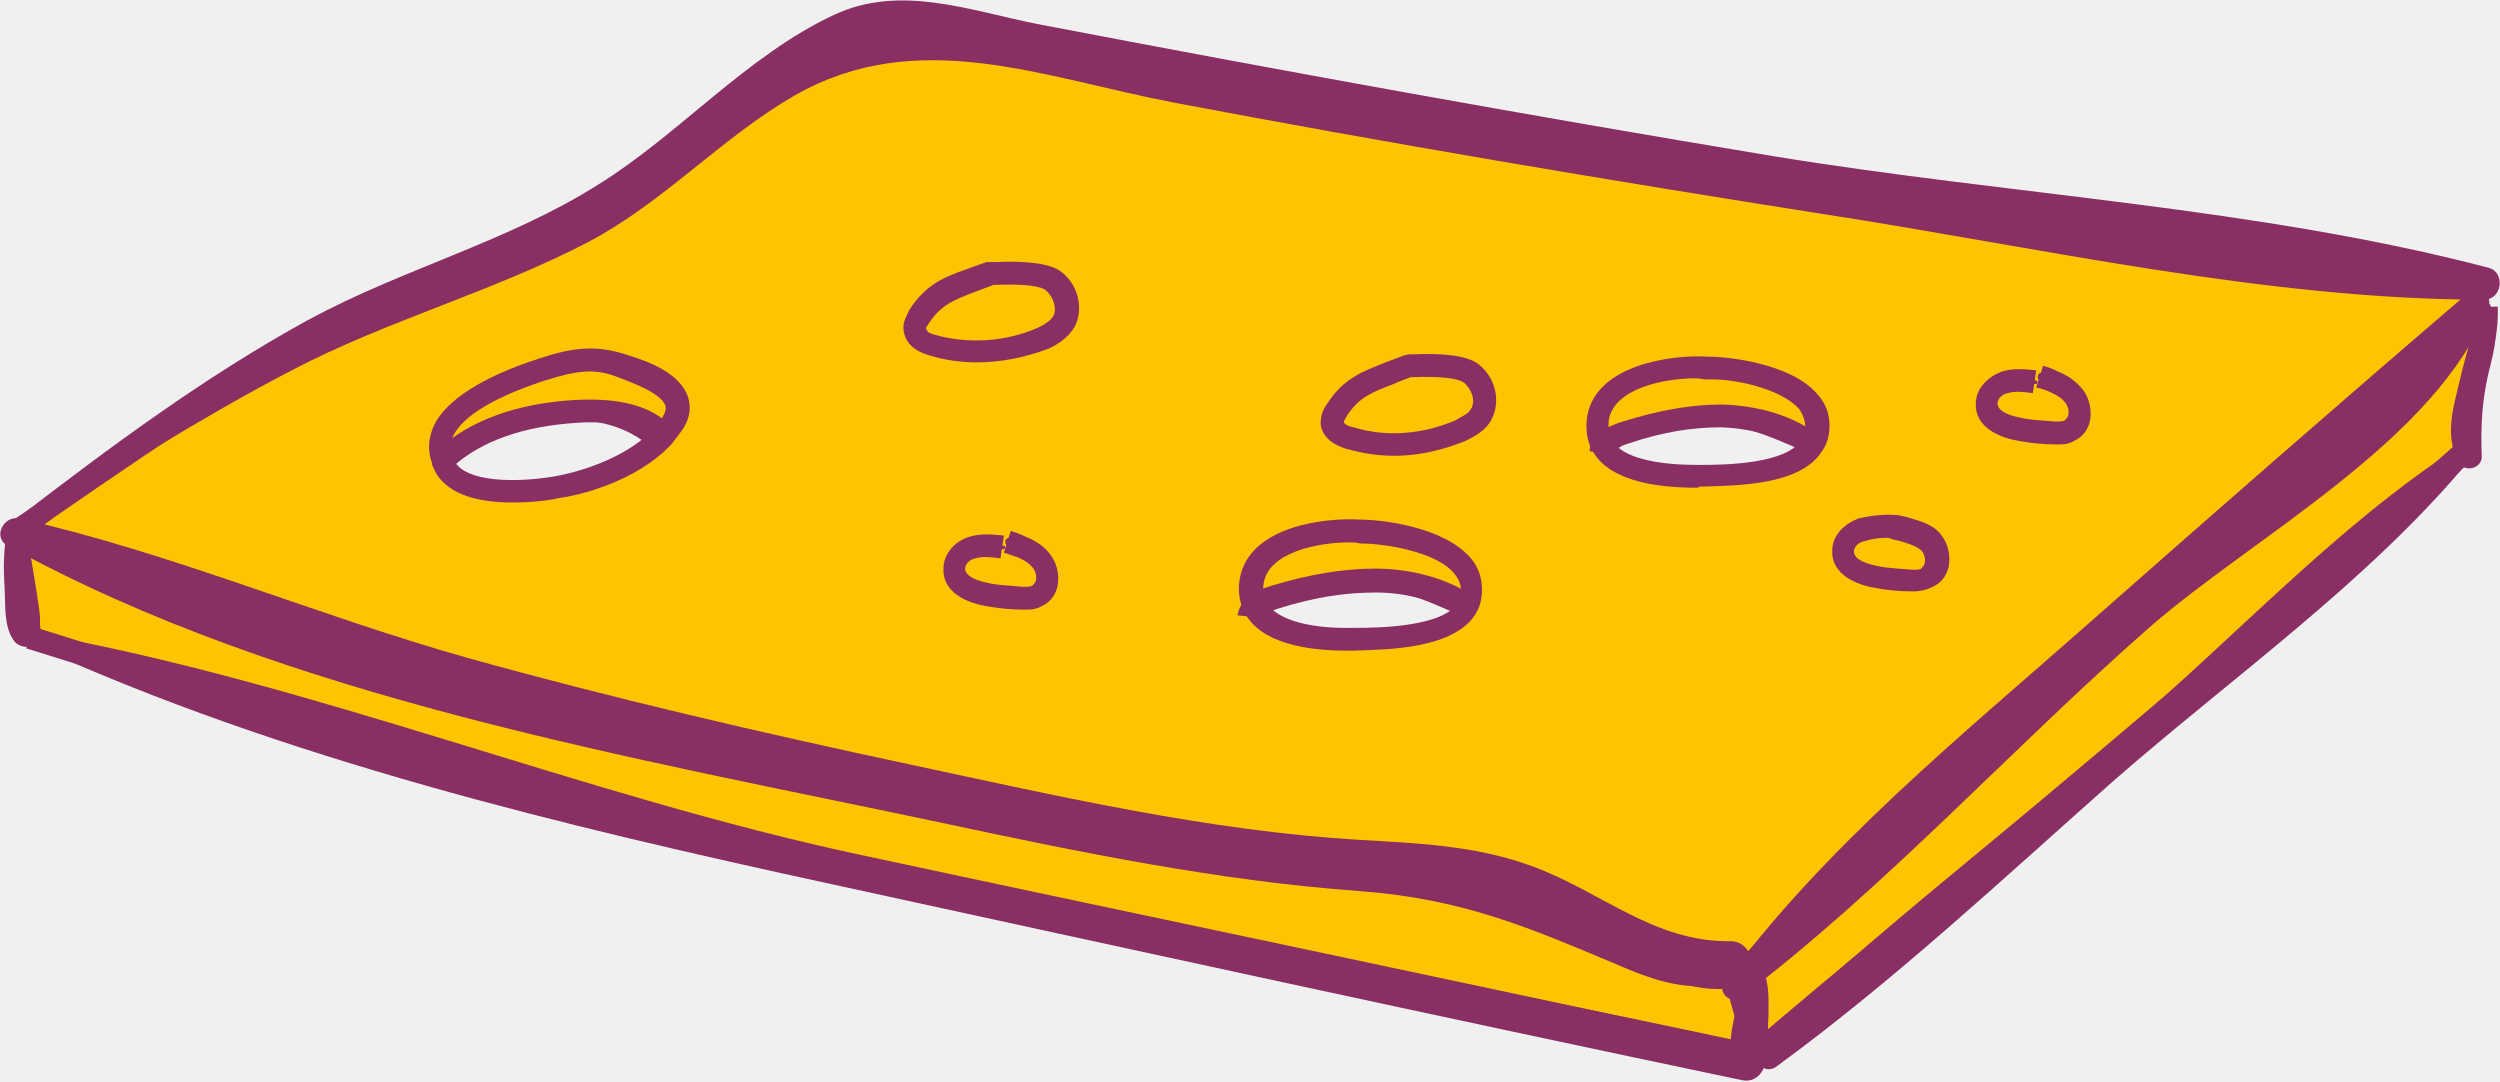
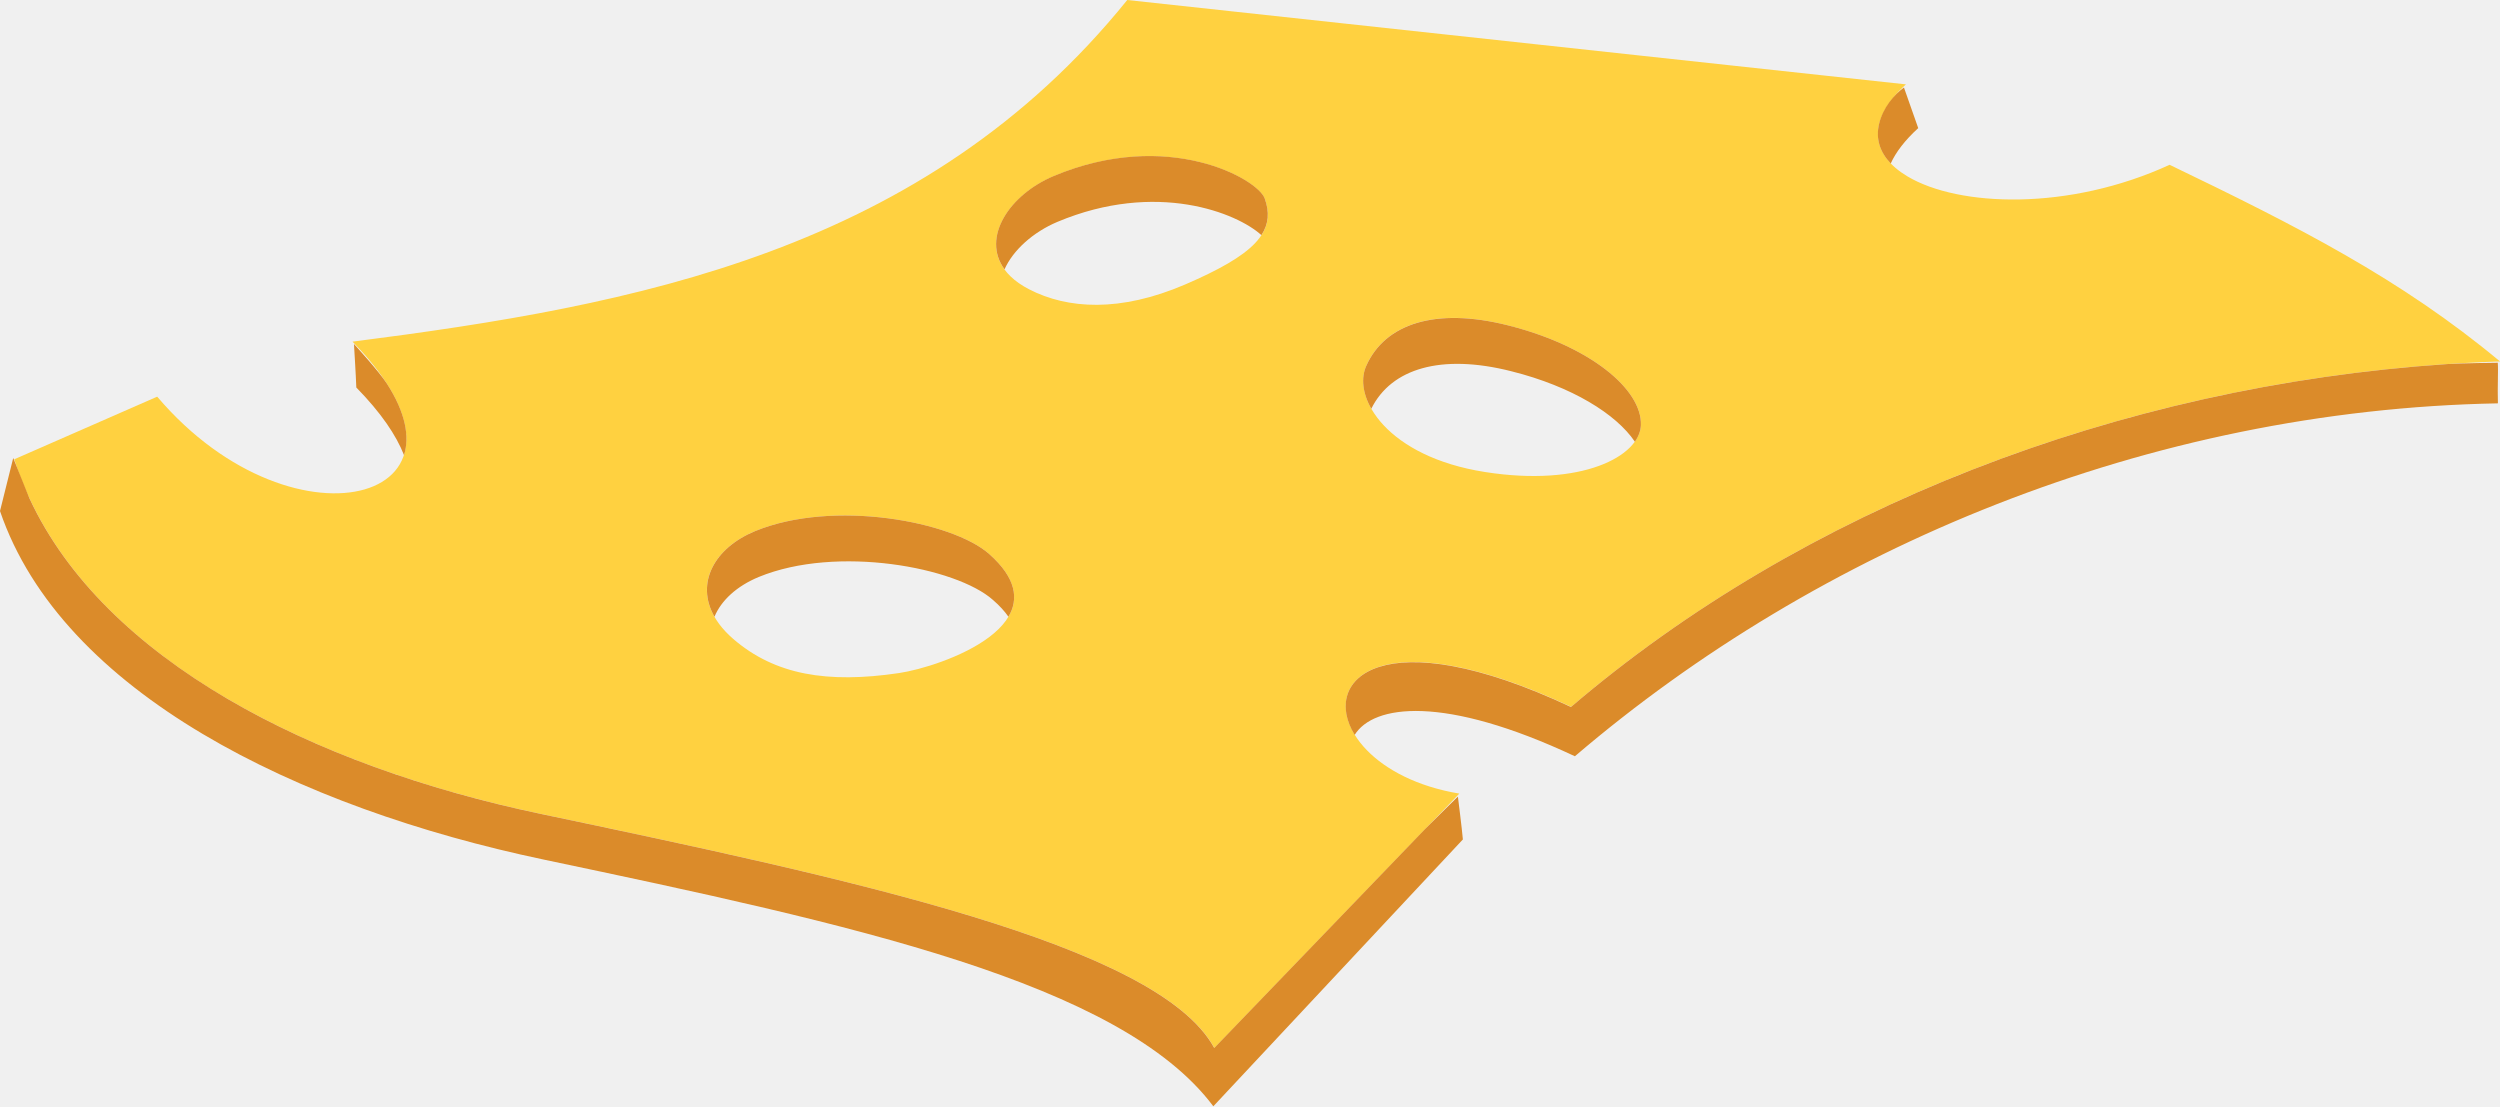
- <svg xmlns="http://www.w3.org/2000/svg" version="1.1" id="Layer_1" x="0px" y="0px" viewBox="0 0 219.4 94.9" style="enable-background:new 0 0 219.4 94.9;" xml:space="preserve">
+ <svg xmlns="http://www.w3.org/2000/svg" version="1.1" id="_x2018_ëîé_x5F_1" x="0px" y="0px" viewBox="0 0 1908.4 844.5" style="enable-background:new 0 0 1908.4 844.5;" xml:space="preserve">
  <style type="text/css">
- 	.st0{fill:#97DD24;}
- 	.st1{fill:#E05C46;}
- 	.st2{fill:#FAB239;}
- 	.st3{fill:#8BC53F;}
- 	.st4{fill:#CCEF89;}
- 	.st5{fill:#FECF83;}
- 	.st6{fill:#FE6600;}
- 	.st7{fill:#892F64;}
- 	.st8{fill:#FFFFFF;}
- 	.st9{fill:#E04B2C;}
- 	.st10{fill:#6E2F8C;}
- 	.st11{fill:#FDC400;}
- 	.st12{fill:#E5FCBB;}
- 	.st13{fill:#FFEFDC;}
- 	.st14{fill:#F48371;}
- 	.st15{fill:#FF9300;}
- 	.st16{fill:#FFAD4A;}
- 	.st17{fill:#F7D5EE;}
- 	.st18{fill:#AF6D9B;}
- 	.st19{fill:#E2AA59;}
+ 	.st0{fill-rule:evenodd;clip-rule:evenodd;fill:#DB8B2A;}
+ 	.st1{fill-rule:evenodd;clip-rule:evenodd;fill:#E3E82D;}
+ 	.st2{fill-rule:evenodd;clip-rule:evenodd;fill:#F3C6EF;}
+ 	.st3{fill-rule:evenodd;clip-rule:evenodd;fill:#FDE7FC;}
+ 	.st4{fill-rule:evenodd;clip-rule:evenodd;fill:#A55669;}
+ 	.st5{fill-rule:evenodd;clip-rule:evenodd;fill:#8E3A4F;}
+ 	.st6{fill-rule:evenodd;clip-rule:evenodd;fill:#57271B;}
+ 	.st7{fill-rule:evenodd;clip-rule:evenodd;fill:#7F3C22;}
+ 	.st8{fill-rule:evenodd;clip-rule:evenodd;fill:#FFD140;}
+ 	.st9{fill-rule:evenodd;clip-rule:evenodd;fill:#DB150C;}
+ 	.st10{fill-rule:evenodd;clip-rule:evenodd;fill:#EF442A;}
+ 	.st11{fill-rule:evenodd;clip-rule:evenodd;fill:#B02018;}
+ 	.st12{fill-rule:evenodd;clip-rule:evenodd;fill:#646614;}
+ 	.st13{fill-rule:evenodd;clip-rule:evenodd;fill:#FFFFFF;}
+ 	.st14{fill:#FFFFFF;}
</style>
  <g>
-     <g>
-       <g>
-         <g>
-           <g>
-             <path class="st11" d="M218.2,26.9c0.2,4.3-2.8,8.6-1.6,12.8l-0.5,0.2c-20.1,17.8-41.6,35.6-62.2,52.9c0.2-2.3-1.5-4.8-1.3-7.1       c16.5-16.8,33.4-31.5,51.8-46.2c4.7-3.8,9.6-7.7,12.8-12.8L218.2,26.9z" />
-           </g>
-           <g>
-             <path class="st11" d="M140.7,39.2c1.5,2.3,6.1,2.5,8.4,2.5c2.4,0,8.3,0,9.9-2.7c0.2-0.3,0.4-0.7,0.4-1.1       c0.7-4.4-6.8-5.7-9.7-5.7c-3-0.3-8.9,0.6-9.6,4.4C140.1,37.7,140.3,38.6,140.7,39.2z M180.4,33.5l-1.8,0       c-0.9-0.1-1.7-0.2-2.6,0c-0.8,0.2-1.6,1-1.6,1.8c0,1.4,1.6,2.1,3,2.3c1,0.2,2,0.3,3.1,0.3c0.4,0,0.9,0,1.3-0.2       c1.1-0.5,1.1-2.1,0.4-3C181.7,34.2,181.1,33.8,180.4,33.5z M89.8,48L88,48c-0.9-0.1-1.7-0.2-2.6,0c-0.8,0.2-1.6,1-1.6,1.8       c0,1.4,1.6,2.1,3,2.3c1,0.2,2,0.3,3.1,0.3c0.4,0,0.9,0,1.3-0.2c1.1-0.5,1.1-2.1,0.4-3C91.1,48.7,90.5,48.3,89.8,48z        M110.1,53.2c1.3,2.6,6.1,2.9,8.6,2.9c2.5,0,8.6,0,10.1-2.9c0.2-0.3,0.3-0.5,0.3-0.9c0.7-4.4-6.8-5.8-9.7-5.7       c-3-0.3-8.9,0.6-9.6,4.3C109.7,51.9,109.8,52.6,110.1,53.2z M217.5,24.8l-0.2,1.7c-3.2,5.1-8.1,9-12.8,12.8       c-18.3,14.7-35.3,29.4-51.8,46.2c-5.8,1.4-11.8-4.4-17.3-6.8c-6-2.7-12.9-2.5-19.4-3c-7.9-0.6-15.7-2.2-23.4-3.8       c-12.6-2.6-25.2-5.2-37.7-8.3C36.6,59.1,18.9,53.2,1.4,46.5C12.7,38.8,24.3,30.4,37,25.2c4.6-1.9,9.3-3.4,13.6-5.7       C59,15,65.6,7.7,73.9,3.2c0.9-0.5,1.9-1,2.9-1.2c1.3-0.2,2.7,0,4,0.3C126.1,11.5,171.7,19,217.5,24.8z M169.1,50.7       c1.1-0.5,1.1-2.1,0.4-3c-0.7-0.9-2.2-1.1-3.3-1.5c-0.9-0.1-2,0-2.9,0.3c-0.8,0.2-1.6,1-1.6,1.8c0,1.4,1.6,2.1,3,2.3       c1,0.2,2,0.3,3.1,0.3C168.2,50.9,168.7,50.9,169.1,50.7z M129.9,36.3c0.7-1.1,0.2-2.7-0.8-3.5c-1-0.8-4.2-0.7-5.5-0.7       c-2.7,1.2-4.7,1.4-6.3,3.8c-0.2,0.4-0.4,0.8-0.4,1.2c0.1,0.7,0.9,1.2,1.6,1.4c3.1,0.9,6.6,0.7,9.6-0.6       C128.8,37.4,129.5,37,129.9,36.3z M93.3,28.2c0.7-1.1,0.2-2.7-0.8-3.5c-1-0.8-4.2-0.7-5.5-0.7c-2.7,1.2-4.7,1.3-6.3,3.8       c-0.2,0.4-0.5,0.7-0.4,1.2c0.1,0.7,0.9,1.1,1.6,1.4c3.1,0.9,6.6,0.7,9.6-0.7C92.2,29.3,92.9,28.9,93.3,28.2z M58.8,37.5       c2.3-3.1-1.6-4.5-3.9-5.3c-2.7-0.9-4.7-0.6-7.4,0.3c-2.9,0.9-10.2,3.6-8.7,7.8c0.1,0.2,0.2,0.4,0.3,0.6       c1.5,2.8,7.3,2.3,9.9,1.8c3.1-0.6,7-2.1,9.3-4.5C58.4,38,58.6,37.7,58.8,37.5z" />
-           </g>
-           <g>
-             <path class="st11" d="M182.2,34.8c0.7,0.9,0.6,2.5-0.4,3c-0.4,0.2-0.9,0.2-1.3,0.2c-1,0-2-0.1-3.1-0.3c-1.4-0.2-3-0.9-3-2.3       c0-0.9,0.8-1.6,1.6-1.8c0.8-0.2,1.7-0.1,2.6,0l1.8,0C181.1,33.8,181.7,34.2,182.2,34.8z" />
-           </g>
-           <g>
-             <path class="st11" d="M169.5,47.7c0.7,0.9,0.6,2.5-0.4,3c-0.4,0.2-0.9,0.2-1.3,0.2c-1,0-2-0.1-3.1-0.3c-1.4-0.2-3-0.9-3-2.3       c0-0.9,0.8-1.6,1.6-1.8c0.8-0.2,2-0.4,2.9-0.3C167.3,46.6,168.8,46.7,169.5,47.7z" />
-           </g>
-           <g>
-             <path class="st11" d="M149.8,32.3c2.9,0,10.4,1.3,9.7,5.7c-0.1,0.4-0.2,0.8-0.4,1.1l-0.1,0c-2.2-1.7-5.1-2.4-7.9-2.5       c-2.9-0.1-5.7,0.5-8.4,1.4c-0.8,0.2-1.6,0.6-2,1.2c-0.5-0.7-0.7-1.5-0.5-2.6C140.9,32.9,146.8,32,149.8,32.3z" />
-           </g>
-           <g>
-             <path class="st11" d="M152.7,85.6c-0.2,2.3,1.5,4.8,1.3,7.1c-26.1-5.6-52.9-10.6-78.9-16.2c-6.6-1.4-13.2-2.8-19.8-4.5       c-9.7-2.5-19.2-5.5-28.7-8.5c-7.8-2.5-16.1-5.2-23.9-7.6c-0.3-2.9-0.9-6.4-1.2-9.3c17.5,6.7,35.2,12.6,53.4,17.1       c12.5,3.1,25.1,5.7,37.7,8.3c7.7,1.6,15.5,3.2,23.4,3.8c6.6,0.5,13.4,0.3,19.4,3C140.8,81.2,146.8,87,152.7,85.6z" />
-           </g>
-           <g>
-             <path class="st11" d="M129.1,32.8c1,0.9,1.5,2.4,0.8,3.5c-0.4,0.7-1.1,1.1-1.9,1.5c-3,1.3-6.4,1.6-9.6,0.6       c-0.7-0.2-1.5-0.6-1.6-1.4c0-0.4,0.2-0.8,0.4-1.2c1.6-2.5,3.5-2.7,6.3-3.8C124.9,32.1,128.1,31.9,129.1,32.8z" />
-           </g>
-           <g>
-             <path class="st11" d="M119.4,46.6c2.9,0,10.4,1.3,9.7,5.7c-0.1,0.3-0.2,0.6-0.3,0.9c-2.3-1.5-5.2-2.2-8.1-2.3       c-3-0.1-6,0.5-8.8,1.4c-0.6,0.2-1.3,0.5-1.8,0.9c-0.3-0.6-0.4-1.4-0.3-2.3C110.5,47.3,116.4,46.4,119.4,46.6z" />
-           </g>
-           <g>
-             <path class="st11" d="M92.5,24.7c1,0.8,1.5,2.4,0.8,3.5c-0.4,0.7-1.1,1.1-1.9,1.5c-3,1.3-6.4,1.6-9.6,0.7       c-0.7-0.2-1.5-0.6-1.6-1.4c0-0.4,0.2-0.8,0.4-1.2c1.6-2.5,3.5-2.7,6.3-3.8C88.3,23.9,91.5,23.8,92.5,24.7z" />
-           </g>
-           <g>
-             <path class="st11" d="M91.6,49.3c0.7,0.9,0.6,2.5-0.4,3c-0.4,0.2-0.9,0.2-1.3,0.2c-1,0-2-0.1-3.1-0.3c-1.4-0.2-3-0.9-3-2.3       c0-0.9,0.8-1.6,1.6-1.8c0.8-0.2,1.7-0.1,2.6,0l1.8,0C90.5,48.3,91.1,48.7,91.6,49.3z" />
-           </g>
-           <g>
-             <path class="st11" d="M54.9,32.2c2.3,0.8,6.2,2.3,3.9,5.3c-0.2,0.2-0.4,0.5-0.6,0.7l-0.1-0.1c-1.9-1.9-4.9-2.1-7.6-2       c-4.1,0.3-8.3,1.3-11.4,4.1l-0.4,0.1c-1.5-4.2,5.8-6.9,8.7-7.8C50.2,31.6,52.2,31.2,54.9,32.2z" />
-           </g>
-         </g>
-         <g>
-           <g>
-             <path class="st7" d="M2,47.4l-1.1-1.6l3-2c10.4-7.2,21.2-14.6,32.8-19.4c1.3-0.5,2.7-1.1,4-1.6c3.2-1.2,6.5-2.5,9.5-4.1       c4.1-2.2,7.9-5.2,11.6-8.1c3.7-2.9,7.5-5.9,11.7-8.2c1-0.5,2.1-1.1,3.2-1.3c1.5-0.3,3.1,0.1,4.3,0.3       c45,9.1,90.9,16.6,136.6,22.4l0.5,0.1l-0.3,2l-0.4-0.1C171.6,20,125.6,12.4,80.6,3.3C79.5,3.1,78.2,2.9,77,3       c-0.9,0.2-1.8,0.6-2.6,1.1c-4.1,2.2-7.8,5.1-11.4,8c-3.7,2.9-7.6,6-11.9,8.3c-3.1,1.7-6.5,3-9.8,4.2c-1.3,0.5-2.7,1-4,1.5       C25.9,30.8,15.2,38.2,4.9,45.3L2,47.4z" />
-           </g>
-           <g>
-             <path class="st7" d="M150.8,86.8c-3.7,0-7.4-2.2-10.9-4.4c-1.7-1.1-3.4-2-4.9-2.7c-4.7-2.1-10.1-2.4-15.3-2.7       c-1.3-0.1-2.5-0.1-3.8-0.2c-8-0.6-15.9-2.2-23.5-3.8c-12.4-2.5-25.1-5.2-37.8-8.3C37.7,60.4,20.2,54.8,1,47.5l0.7-1.9       C20.8,52.9,38.3,58.5,55,62.7c12.6,3.2,25.3,5.8,37.7,8.3c7.6,1.6,15.4,3.2,23.3,3.7c1.3,0.1,2.5,0.2,3.8,0.2       c5.4,0.3,11,0.6,16,2.8c1.7,0.8,3.5,1.8,5.2,2.9c3.8,2.3,7.8,4.8,11.5,3.9l0.5,1.9C152.2,86.7,151.5,86.8,150.8,86.8z" />
-           </g>
-           <g>
-             <path class="st7" d="M1.6,56c-0.1-1.4-0.4-3-0.6-4.6c-0.2-1.6-0.5-3.2-0.6-4.7l2-0.2c0.1,1.4,0.4,3,0.6,4.6       c0.2,1.6,0.5,3.2,0.6,4.7L1.6,56z" />
-           </g>
-           <g>
-             <path class="st7" d="M153.4,86.3l-1.4-1.4c14.9-15.2,30.9-29.5,51.8-46.3l0.6-0.5c4.4-3.6,9-7.3,12-12l1.7,1.1       c-3.2,5-7.9,8.8-12.4,12.5l-0.6,0.5C184.1,56.9,168.2,71.1,153.4,86.3z" />
-           </g>
-           <g>
-             <path class="st7" d="M153.7,93.7c-13-2.8-26.5-5.5-39.5-8.1c-13-2.6-26.4-5.3-39.5-8.1l-1-0.2C67.6,75.9,61.2,74.5,55,73       c-9.3-2.4-18.5-5.3-28.7-8.5c-3.9-1.2-7.9-2.5-12-3.8c-4-1.3-8.1-2.6-12-3.8l0.6-1.9c3.9,1.2,7.9,2.5,12,3.8       c4,1.3,8.1,2.6,12,3.8C37,65.8,46.2,68.6,55.5,71c6.2,1.6,12.6,3,18.7,4.3l1,0.2c13,2.8,26.5,5.5,39.5,8.1       c13,2.6,26.4,5.3,39.5,8.1L153.7,93.7z" />
-           </g>
-           <g>
-             <path class="st7" d="M154.9,92.8l-2-0.2c0.1-0.9-0.2-2-0.6-3.2c-0.4-1.3-0.8-2.6-0.7-3.9l2,0.2c-0.1,0.9,0.2,2,0.6,3.2       C154.6,90.1,155,91.4,154.9,92.8z" />
-           </g>
-           <g>
-             <path class="st7" d="M154.6,93.4l-1.3-1.5c4.1-3.5,8.3-7,12.5-10.5c16.5-13.8,33.6-28.1,49.6-42.3l1.3,1.5       c-16,14.3-33.1,28.6-49.7,42.4C162.9,86.5,158.7,90,154.6,93.4z" />
-           </g>
-           <g>
-             <path class="st7" d="M215.7,40.4l-0.1-0.4c-0.7-2.6,0-5.1,0.7-7.6c0.5-1.9,1-3.6,0.9-5.4l2-0.1c0.1,2.1-0.4,4.1-1,6       c-0.6,2.3-1.2,4.5-0.7,6.5L215.7,40.4z" />
-           </g>
-           <g>
-             <path class="st7" d="M45,44.1c-2.6,0-5.6-0.5-6.8-2.7c-0.1-0.3-0.3-0.5-0.3-0.8c-0.4-1.1-0.3-2.2,0.2-3.3       c1.1-2.2,4.2-4.2,9.1-5.8c3-1,5.1-1.3,8-0.3c1.6,0.5,4.5,1.5,5.2,3.7c0.3,1,0.1,2.1-0.8,3.2c-0.2,0.3-0.4,0.5-0.6,0.8l0,0       c-3.1,3.4-8.3,4.6-9.9,4.8C48.3,43.9,46.7,44.1,45,44.1z M51.8,32.6c-1.2,0-2.4,0.3-4,0.8c-5.5,1.8-7.4,3.6-8,4.8       c-0.3,0.6-0.3,1.2-0.1,1.8c0.1,0.2,0.1,0.3,0.2,0.5c1,1.8,5.3,1.9,8.8,1.3c2.8-0.5,6.6-1.9,8.7-4.2c0.2-0.2,0.3-0.4,0.5-0.6       c0.4-0.6,0.6-1,0.5-1.4c-0.4-1.1-2.9-2-3.9-2.4C53.5,32.8,52.7,32.6,51.8,32.6z" />
-           </g>
-           <g>
-             <path class="st7" d="M39.8,40.9l-1.3-1.5c2.8-2.5,6.8-4,12-4.3c3.9-0.2,6.6,0.5,8.4,2.3l-1.4,1.4c-1.3-1.3-3.6-1.9-6.8-1.7       C45.9,37.4,42.3,38.7,39.8,40.9z" />
-           </g>
-           <g>
-             <path class="st7" d="M85.7,31.8c-1.4,0-2.8-0.2-4.1-0.6c-1.8-0.5-2.2-1.5-2.3-2.2c-0.1-0.8,0.3-1.3,0.5-1.8       c1.5-2.3,3.1-2.9,5.1-3.6c0.5-0.2,1.1-0.4,1.7-0.6L87,23l0.3,0c2.3-0.1,4.8,0,5.9,0.9c1.5,1.2,1.9,3.3,1.1,4.8       c-0.6,1-1.6,1.6-2.3,1.9C89.9,31.4,87.8,31.8,85.7,31.8z M87.2,25c-0.5,0.2-1.1,0.4-1.6,0.6c-1.8,0.7-3,1.1-4.1,2.8       c-0.1,0.2-0.3,0.4-0.3,0.5c0,0.1,0.2,0.3,0.9,0.5c2.9,0.8,6.1,0.6,8.9-0.6c0.7-0.3,1.2-0.7,1.4-1c0.4-0.6,0.1-1.7-0.6-2.3       C91.4,25.1,89.9,24.9,87.2,25L87.2,25z" />
-           </g>
-           <g>
-             <path class="st7" d="M122.4,40c-1.4,0-2.8-0.2-4.2-0.6c-1.4-0.4-2.2-1.2-2.3-2.2c0-0.7,0.2-1.3,0.6-1.8       c1.4-2.2,3.1-2.8,5.1-3.6c0.5-0.2,1.1-0.4,1.6-0.6l0.4-0.1l0.3,0c2.3-0.1,4.8,0,5.9,0.9c1.5,1.2,1.9,3.3,1.1,4.8       c-0.5,1-1.5,1.5-2.3,1.9C126.6,39.5,124.5,40,122.4,40z M123.8,33.1c-0.5,0.2-1.1,0.4-1.5,0.6c-1.8,0.7-3,1.1-4.1,2.8       c-0.2,0.4-0.3,0.5-0.3,0.6c0,0,0.3,0.3,0.9,0.4c2.9,0.9,6.1,0.6,8.9-0.6c0.5-0.3,1.2-0.6,1.4-1c0.4-0.7,0.1-1.7-0.6-2.3       C128,33.2,126.5,33,123.8,33.1L123.8,33.1z" />
-           </g>
-           <g>
-             <path class="st7" d="M90.2,53.5c-0.1,0-0.3,0-0.4,0c-1,0-2.1-0.1-3.2-0.3c-2.4-0.4-3.9-1.6-3.8-3.3c0-1.2,0.9-2.4,2.3-2.8       c1-0.3,2-0.2,3-0.1l-0.3,2c-0.8-0.1-1.5-0.2-2.2,0c-0.5,0.1-0.9,0.5-0.9,0.9c0,0.7,1.1,1.1,2.2,1.3c1,0.2,2,0.2,2.9,0.3       c0.3,0,0.6,0,0.8-0.1c0.1-0.1,0.2-0.2,0.3-0.4c0.1-0.4,0-0.8-0.2-1.1c-0.3-0.4-0.7-0.7-1.4-1c-0.4-0.1-0.8-0.3-1.2-0.4l0.6-1.9       c0.4,0.1,0.9,0.3,1.3,0.5c1,0.4,1.7,0.9,2.2,1.6c0.6,0.8,0.8,1.9,0.6,2.8c-0.2,0.8-0.7,1.4-1.4,1.7       C91.1,53.4,90.6,53.5,90.2,53.5z" />
-           </g>
-           <g>
-             <path class="st7" d="M168,51.9c0,0-0.1,0-0.1,0c-1.2,0-2.3-0.1-3.3-0.3c-2.4-0.4-3.9-1.6-3.8-3.3c0-1.4,1.2-2.4,2.3-2.8       c0.8-0.2,2.2-0.4,3.3-0.3l0.2,0c0.2,0.1,0.5,0.1,0.8,0.2c1,0.3,2.3,0.6,3,1.6c0.6,0.8,0.8,1.8,0.6,2.8       c-0.2,0.8-0.7,1.4-1.4,1.7C169,51.8,168.4,51.9,168,51.9z M165.5,47.2c-0.6,0-1.3,0.1-1.9,0.3c-0.5,0.1-0.9,0.5-0.9,0.9       c0,0.7,1.1,1.1,2.2,1.3c1,0.2,2,0.2,2.9,0.3c0.4,0,0.7,0,0.8-0.1c0.1-0.1,0.2-0.2,0.3-0.4c0.1-0.4,0-0.8-0.2-1.1       c-0.3-0.4-1.2-0.7-1.9-0.9c-0.3-0.1-0.5-0.1-0.8-0.2C165.8,47.2,165.7,47.2,165.5,47.2z" />
-           </g>
-           <g>
-             <path class="st7" d="M180.8,39c-0.1,0-0.2,0-0.4,0c-1.1,0-2.1-0.1-3.2-0.3c-2.4-0.4-3.9-1.6-3.8-3.3c0-1.4,1.2-2.4,2.3-2.8       c1-0.3,2-0.2,3-0.1l-0.3,2c-0.8-0.1-1.5-0.2-2.2,0c-0.5,0.1-0.9,0.5-0.9,0.9c0,0.7,1.1,1.1,2.2,1.3c1,0.2,2,0.2,2.9,0.3       c0.3,0,0.6,0,0.8-0.1c0.1-0.1,0.2-0.2,0.3-0.4c0.1-0.4,0-0.8-0.2-1.1c-0.3-0.4-0.7-0.7-1.4-1c-0.4-0.2-0.8-0.3-1.2-0.4l0.6-1.9       c0.4,0.1,0.9,0.3,1.3,0.5c1,0.4,1.6,0.9,2.2,1.6c0.6,0.8,0.8,1.9,0.6,2.8c-0.2,0.8-0.7,1.4-1.4,1.7       C181.7,38.9,181.3,39,180.8,39z" />
-           </g>
-           <g>
-             <path class="st7" d="M148.9,42.8c-3.3,0-7.4-0.5-9-3c-0.6-0.9-0.8-2.1-0.6-3.3c0.8-4.5,7.4-5.4,10.6-5.2c0,0,0,0,0,0       c1.8,0,7.3,0.6,9.6,3.3c0.9,1,1.2,2.2,1,3.5c-0.1,0.6-0.3,1.1-0.6,1.5c-1.9,3-7.4,3-10.4,3.1l-0.3,0       C149,42.8,149,42.8,148.9,42.8z M148.8,33.2c-2.8,0-7.1,0.9-7.6,3.6c-0.1,0.7,0,1.4,0.3,1.9c0.9,1.4,3.6,2.1,7.5,2.1l0.3,0       c2.2,0,7.5-0.1,8.8-2.2c0.2-0.2,0.2-0.5,0.3-0.8c0.1-0.7-0.1-1.3-0.5-1.9c-1.6-1.8-5.7-2.7-8.1-2.6l-0.1,0       C149.5,33.3,149.2,33.2,148.8,33.2z" />
-           </g>
-           <g>
-             <path class="st7" d="M141.5,39.9l-2-0.3c0-0.4,0.2-0.7,0.4-1c0.4-0.7,1.2-1.2,2.5-1.6c3.2-1,6-1.5,8.7-1.5       c3.3,0.1,6.3,1,8.5,2.7l-1.2,1.6c-1.9-1.4-4.5-2.2-7.4-2.3c-2.4,0-5.1,0.4-8,1.4c-1.1,0.3-1.3,0.7-1.4,0.8L141.5,39.9z" />
-           </g>
-           <g>
-             <path class="st7" d="M118.2,57.1c-3.4,0-7.6-0.6-9-3.4c-0.4-0.8-0.6-1.8-0.4-2.9c0.8-4.6,7.4-5.4,10.6-5.2       c1.8,0,7.2,0.6,9.6,3.3c0.9,1,1.2,2.3,1,3.6c-0.1,0.5-0.2,0.9-0.5,1.2c-1.7,3.3-7.8,3.3-10.7,3.4l-0.2,0       C118.6,57.1,118.4,57.1,118.2,57.1z M118.4,47.6c-2.8,0-7.1,0.9-7.5,3.6c-0.1,0.6-0.1,1.2,0.2,1.6c0.8,1.5,3.6,2.4,7.7,2.3       l0.2,0c2.1,0,7.8-0.1,9-2.3c0.1-0.2,0.2-0.4,0.2-0.6c0.1-0.7-0.1-1.3-0.6-1.9c-1.6-1.9-6.1-2.6-8.1-2.6l-0.1,0       C119,47.6,118.7,47.6,118.4,47.6z" />
-           </g>
-           <g>
-             <path class="st7" d="M110.6,54.2l-2-0.2c0.1-0.5,0.3-1,0.8-1.5c0.5-0.5,1.2-0.8,2.2-1.1c3.3-1,6.3-1.5,9.1-1.5       c2.3,0,5.7,0.5,8.6,2.4c0.1,0,0.2,0.1,0.4,0.3l-1.3,1.6l-0.2-0.1c-2-1.3-4.6-2.1-7.5-2.1c-2.6,0-5.3,0.4-8.5,1.4       c-0.6,0.2-1.1,0.4-1.4,0.7C110.7,54.1,110.6,54.2,110.6,54.2z" />
-           </g>
-         </g>
-       </g>
-     </g>
-     <g>
-       <g>
-         <g>
-           <g>
-             <path class="st7" d="M2,46.4c7.8-4.7,15.5-9.7,23.6-13.9c8.4-4.4,17.7-6.9,26.1-11.3c6.6-3.5,11.6-9.1,18-12.8       C80.5,2.2,91.5,6.8,103,9c19,3.6,38,6.8,57.1,9.8c18.8,2.9,38.8,7.5,57.9,7.5c1.6,0,1.9-2.4,0.4-2.8       c-20.2-5.3-42.1-6.4-62.8-9.8C133.9,10.1,112.4,6.2,91,2.1c-6-1.2-12-3.5-17.8-0.8c-7.7,3.6-13.6,10.5-20.7,14.9       c-7.9,5-17.2,7.4-25.5,11.9c-9.1,5-17.3,11.1-25.5,17.4C0.9,45.9,1.4,46.8,2,46.4L2,46.4z" />
-           </g>
-         </g>
-       </g>
-       <g>
-         <g>
-           <g>
-             <path class="st7" d="M0.7,47.9c24.3,13.4,55,18.6,81.9,24.3c12.2,2.6,24.3,5.1,36.7,6c9.2,0.7,14.9,3.2,23.2,6.7       c3.8,1.6,6,2,9.9,1.4c2.1-0.3,1.6-3.7-0.5-3.7c-6.8,0.1-11.4-4.4-17.5-6.6c-4.9-1.8-10-2-15.2-2.3C106,72.9,93,69.9,79.9,67.1       c-13.1-2.8-26.1-5.8-39-9.4C27.8,54,15,48.5,1.7,45.5C0.3,45.2-0.7,47.2,0.7,47.9L0.7,47.9z" />
-           </g>
-         </g>
-       </g>
-       <g>
-         <g>
-           <g>
-             <path class="st7" d="M152.7,87.6c12.8-9.7,23.9-22,36-32.6c9.2-8,25.2-16.4,29.7-28.1c0.4-1.1-1.1-1.7-1.9-1.1       c-11.1,9.5-22.3,19.3-33.3,29c-11,9.7-23.2,19.6-31.9,31.5C150.7,87,151.9,88.2,152.7,87.6L152.7,87.6z" />
-           </g>
-         </g>
-       </g>
-       <g>
-         <g>
-           <g>
-             <path class="st7" d="M0.6,46.7c-0.3,1.6-0.3,3.3-0.2,4.9c0.1,1.5-0.1,3.3,0.8,4.6c0.4,0.6,1.6,0.9,2,0c0.6-1.5,0.2-2.8,0-4.3       c-0.3-1.8-0.5-3.6-1.1-5.2C1.8,46.1,0.8,45.9,0.6,46.7L0.6,46.7z" />
-           </g>
-         </g>
-       </g>
-       <g>
-         <g>
-           <g>
-             <path class="st7" d="M2.9,56.6c21.9,10,46.6,15.9,70.1,21c26.6,5.8,53.2,11.6,79.9,17.2c2,0.4,2.9-2.7,0.9-3.1       C127.6,86,101.5,80.6,75.4,75C51.1,69.8,27.7,60,3.3,55.6C2.8,55.4,2.3,56.3,2.9,56.6L2.9,56.6z" />
-           </g>
-         </g>
-       </g>
-       <g>
-         <g>
-           <g>
-             <path class="st7" d="M153.3,85.1c-0.6,1.1-0.8,2.3-1,3.6c-0.2,1.3-0.7,2.8-0.2,4c0.4,1.1,1.8,1.4,2.5,0.3       c0.7-1.1,0.5-2.5,0.6-3.8c0-1.3,0.1-2.7-0.4-3.9C154.6,84.6,153.7,84.4,153.3,85.1L153.3,85.1z" />
-           </g>
-         </g>
-       </g>
-       <g>
-         <g>
-           <g>
-             <path class="st7" d="M155.9,93.6c10.4-7.6,19.9-16.5,29.5-25c10.4-9.1,22.5-17.6,31.3-28.2c0.5-0.6-0.1-1.7-0.9-1.2       c-10.7,6.9-19.7,16.8-29.4,25c-10.7,9.1-21.9,17.7-32.1,27.4C153.3,92.6,154.7,94.5,155.9,93.6L155.9,93.6z" />
-           </g>
-         </g>
-       </g>
-       <g>
-         <g>
-           <g>
-             <path class="st7" d="M217.9,26.8c-1,2.4-1.7,5.1-2.3,7.7c-0.5,2-0.9,4.2,0.2,6.1c0.5,0.9,2,0.5,2-0.5c-0.1-2.6,0-4.8,0.6-7.4       c0.5-2,1-3.8,0.2-5.8C218.5,26.5,218.1,26.5,217.9,26.8L217.9,26.8z" />
-           </g>
-         </g>
-       </g>
-       <g>
-         <g>
-           <g>
-             <path class="st7" d="M59.1,37.7c2.7-4.1-3.4-6.4-6.7-6.7c-4.1-0.3-11.4,2.2-13.7,5.8c-2.5,3.9,1.4,6.6,5,6.9       c5.6,0.5,12.2-1.4,15.6-6c0.3-0.4-0.4-0.9-0.7-0.5c-2.7,2.8-6.6,4.4-10.3,4.9c-2.9,0.4-11.4,0.5-8.1-4.8c1.3-2.1,4.8-3.3,7-4       c1.7-0.6,3.5-1.1,5.2-1c1.9,0.1,8,1.6,6.2,5.1C58.4,37.7,58.9,38,59.1,37.7z" />
-           </g>
-         </g>
-       </g>
-       <g>
-         <g>
-           <g>
-             <path class="st7" d="M40.9,40c4.1-3.1,10.9-4.5,15.4-1.4c0.6,0.4,1.2-0.5,0.7-0.9c-4.2-4-12.7-1.3-16.5,2       C40.4,39.8,40.7,40.2,40.9,40L40.9,40z" />
-           </g>
-         </g>
-       </g>
-       <g>
-         <g>
-           <g>
-             <path class="st7" d="M87,23.8c-2.1,0.8-7.2,1.9-7.1,5.1c0.1,3,6.5,2.7,8.3,2.4c2.8-0.4,7.4-2.1,5.8-5.8       C92.8,23,89.3,23.1,87,23.8c-0.2,0-0.3,0.3,0,0.4c1.3,0.3,2.8,0.2,4,0.5c3.3,0.9,1.8,3.8-0.5,4.7c-1.1,0.4-2.2,0.6-3.4,0.8       c-2.1,0.2-8.3-0.1-4.9-3.4c1.3-1.3,3.2-1.8,4.9-2.6C87.3,24,87.2,23.8,87,23.8L87,23.8z" />
-           </g>
-         </g>
-       </g>
-       <g>
-         <g>
-           <g>
-             <path class="st7" d="M123.6,31.9c-2.1,0.8-7.2,1.9-7.1,5.1c0.1,3,6.5,2.7,8.3,2.4c2.8-0.4,7.4-2.1,5.8-5.8       C129.4,31.1,125.9,31.2,123.6,31.9c-0.2,0-0.3,0.3,0,0.4c1.3,0.3,2.8,0.2,4,0.5c3.3,0.9,1.8,3.8-0.5,4.7       c-1.1,0.4-2.2,0.6-3.4,0.8c-2.1,0.2-8.3-0.1-4.9-3.4c1.3-1.3,3.2-1.8,4.9-2.6C123.9,32.1,123.8,31.9,123.6,31.9L123.6,31.9z" />
-           </g>
-         </g>
-       </g>
-       <g>
-         <g>
-           <g>
-             <path class="st7" d="M88.1,47.9c-1.8-0.5-4.7-0.6-4.8,2c-0.1,2.3,2.8,2.9,4.5,3.1c2,0.2,5,0.6,5-2.2c0.1-2.4-2.2-3.4-4.2-3.6       c-0.4,0-0.5,0.5-0.2,0.7c0.8,0.5,2,1,2.6,1.8c0.6,0.8,0.6,1.7-0.6,2.1c-0.5,0.1-1.2,0-1.7-0.1c-1-0.1-2.4-0.1-3.3-0.7       c-1-0.7-1-1.5,0-2.3c0.7-0.6,1.9-0.5,2.7-0.5C88.2,48.2,88.3,47.9,88.1,47.9L88.1,47.9z" />
-           </g>
-         </g>
-       </g>
-       <g>
-         <g>
-           <g>
-             <path class="st7" d="M166,46.3c-1.8-0.5-4.7-0.6-4.8,2c-0.1,2.3,2.8,2.9,4.5,3.1c2,0.2,5,0.6,5-2.2c0.1-2.4-2.2-3.4-4.2-3.6       c-0.4,0-0.5,0.5-0.2,0.7c0.8,0.5,2,1,2.6,1.8c0.6,0.8,0.6,1.7-0.6,2.1c-0.5,0.1-1.2,0-1.7-0.1c-1-0.1-2.4-0.1-3.3-0.7       c-1-0.7-1-1.5,0-2.3c0.7-0.6,1.9-0.5,2.7-0.5C166.1,46.6,166.2,46.3,166,46.3L166,46.3z" />
-           </g>
-         </g>
-       </g>
-       <g>
-         <g>
-           <g>
-             <path class="st7" d="M178.7,33.4c-1.8-0.5-4.7-0.6-4.8,2c-0.1,2.3,2.8,2.9,4.5,3.1c2,0.2,5,0.6,5-2.2c0.1-2.4-2.2-3.4-4.2-3.6       c-0.4,0-0.5,0.5-0.2,0.7c0.8,0.5,2,1,2.6,1.8c0.6,0.8,0.6,1.7-0.6,2.1c-0.5,0.1-1.2,0-1.7-0.1c-1-0.1-2.4-0.1-3.3-0.7       c-1-0.7-1-1.5,0-2.3c0.7-0.6,1.9-0.5,2.7-0.5C178.8,33.7,178.9,33.4,178.7,33.4L178.7,33.4z" />
-           </g>
-         </g>
-       </g>
-       <g>
-         <g>
-           <g>
-             <path class="st7" d="M149.9,31.8c-3.8-0.4-11.4,0.9-10.3,6.4c0.9,4.3,7.1,4.4,10.5,4.3c3.4,0,10.6-0.3,10.3-5.3       C160.1,32.8,153.3,31.6,149.9,31.8c-0.7,0.1-0.7,1.1,0,1.2c2.4,0.3,8.2,0.7,8.9,3.8c0.9,4.1-6.3,4.1-8.7,4.2       c-2.3,0-5.8,0.3-7.7-1.3c-5.4-4.4,4.6-7.3,7.5-7.3C150.3,32.4,150.2,31.9,149.9,31.8L149.9,31.8z" />
-           </g>
-         </g>
-       </g>
-       <g>
-         <g>
-           <g>
-             <path class="st7" d="M141.6,39.9c1.2-2.2,6.2-2.5,8.3-2.6c3.1-0.1,5.4,1,8.2,2.2c0.4,0.2,0.8-0.3,0.5-0.7       c-2.4-2.6-6.6-3.1-10-2.7c-2.3,0.3-6.8,0.9-7.4,3.6C141.1,39.9,141.5,40.1,141.6,39.9L141.6,39.9z" />
-           </g>
-         </g>
-       </g>
-       <g>
-         <g>
-           <g>
-             <path class="st7" d="M119.5,46.2c-3.8-0.4-11.4,0.9-10.3,6.4c0.9,4.3,7.1,4.4,10.5,4.3c3.4,0,10.6-0.3,10.3-5.3       C129.7,47.1,122.9,45.9,119.5,46.2c-0.7,0.1-0.7,1.1,0,1.2c2.4,0.3,8.2,0.7,8.9,3.8c0.9,4.1-6.3,4.1-8.7,4.2       c-2.3,0-5.8,0.3-7.7-1.3c-5.4-4.4,4.6-7.3,7.5-7.3C119.9,46.7,119.8,46.2,119.5,46.2L119.5,46.2z" />
-           </g>
-         </g>
-       </g>
-       <g>
-         <g>
-           <g>
-             <path class="st7" d="M111.2,54.2c1.2-2.2,6.2-2.5,8.3-2.6c3.1-0.1,5.4,1,8.2,2.2c0.4,0.2,0.8-0.3,0.5-0.7       c-2.4-2.6-6.6-3.1-10-2.7c-2.3,0.3-6.8,0.9-7.4,3.6C110.7,54.3,111.1,54.5,111.2,54.2L111.2,54.2z" />
-           </g>
-         </g>
-       </g>
-     </g>
+     <path class="st8" d="M860.5,0C705.3,192.3,484.4,233.2,269.1,260.8c117.2,119.3-42.6,167.4-149.1,42L10.9,350.6   c44.5,140.6,213.2,231,401.5,270.6c234.3,49.3,471.5,99.5,514.6,178.8L1114,605.8c-129.3-21.5-124.3-164.6,85.3-66.2   c186.1-159,443.3-254.7,709.1-263.7c-75.9-63.2-154.8-103.2-252.2-150.1c-77.1,35.4-161,32.2-200.2,8.8   c-26.7-15.9-32.6-41.3-1.1-70.2L860.5,0L860.5,0z M686.2,513.8c32.4-4.8,128.4-38.1,68.9-90.9c-28.1-24.9-118.9-42-178.6-17.5   c-38.1,15.6-51.6,52.3-16.7,82.4C591.6,515.2,631.6,521.9,686.2,513.8L686.2,513.8z M1150.9,248.3c63,15.8,102.7,49,101.7,76.3   c-0.9,23.5-44.9,47.4-119.1,35.7c-74.5-11.7-101.4-56.5-90.6-80.9C1057.2,246.9,1095.9,234.4,1150.9,248.3L1150.9,248.3z    M965.4,151.5c-5.4-14.9-73.9-53.6-161.1-17c-41.1,17.3-64.8,62.5-18.8,86.3c29.4,15.2,69.5,17.7,119.1-3.6   C956.6,194.8,974.8,177.4,965.4,151.5L965.4,151.5z" />
+     <path class="st0" d="M22.5,380.5c57.5,123.5,215.3,204,389.8,240.7c234.3,49.3,471.5,99.5,514.6,178.8l160.6-166.8   c7.4-7.5,25.4-25.1,25.4-25.1s3.2,25.3,3.8,32.7L926.2,844.5c-70.8-94.6-276.7-139-511-188.3C226.9,616.6,47.3,528.7,0,390.1   l10.1-40.5L22.5,380.5L22.5,380.5z M1868.4,277.9c10.7-0.7,38.3-1,38.3-1c0.5,5.7-0.3,18.4,0.1,31   c-266.6,5-518.5,110.4-704.6,269.4c-100.3-47.1-153.8-39.4-168.1-16.3c-26.2-42.6,21.3-88.8,165.1-21.3   C1376,388.6,1616.9,294.7,1868.4,277.9L1868.4,277.9z M545.4,470.8c-14.7-25.8,0-52.6,31.1-65.4c59.7-24.5,150.5-7.4,178.6,17.5   c20.9,18.5,22.6,34.6,14.7,47.9c-2.9-4.2-6.8-8.5-11.9-12.9c-28.1-24.9-118.9-42-178.6-17.5C562.6,447.3,550.6,458.2,545.4,470.8   L545.4,470.8z M1046.8,312c-6.8-11.9-7.9-23.6-3.9-32.6c14.4-32.5,53.1-44.9,108-31.1c63,15.8,102.7,49,101.7,76.3   c-0.2,4.2-1.7,8.5-4.6,12.6c-14.2-21.1-48-42.2-94.3-53.8C1100.1,269.8,1062,281.3,1046.8,312L1046.8,312z M295.3,292.8   c14.3,22.1,17.6,40.7,13.1,54.6c-5.9-15.1-17.6-32.4-36.4-51.6c-0.3-9-1.8-33.2-1.8-33.2S289.5,283.7,295.3,292.8L295.3,292.8z    M766.8,205.6c-17.9-24.5,4-57.1,37.5-71.2c87.2-36.6,155.6,2.1,161.1,17c3.8,10.5,3.1,19.5-2.5,28.1   c-18.4-16.9-80.1-41.9-155.8-10.1C788.5,177.3,773.4,190.9,766.8,205.6L766.8,205.6z M1434.4,94.6c3-12.6,11.5-22.3,19-27.8   l10.9,31c-10.2,9.3-17.1,18.4-21,27C1435.1,116.2,1431.7,106,1434.4,94.6L1434.4,94.6z" />
  </g>
</svg>
